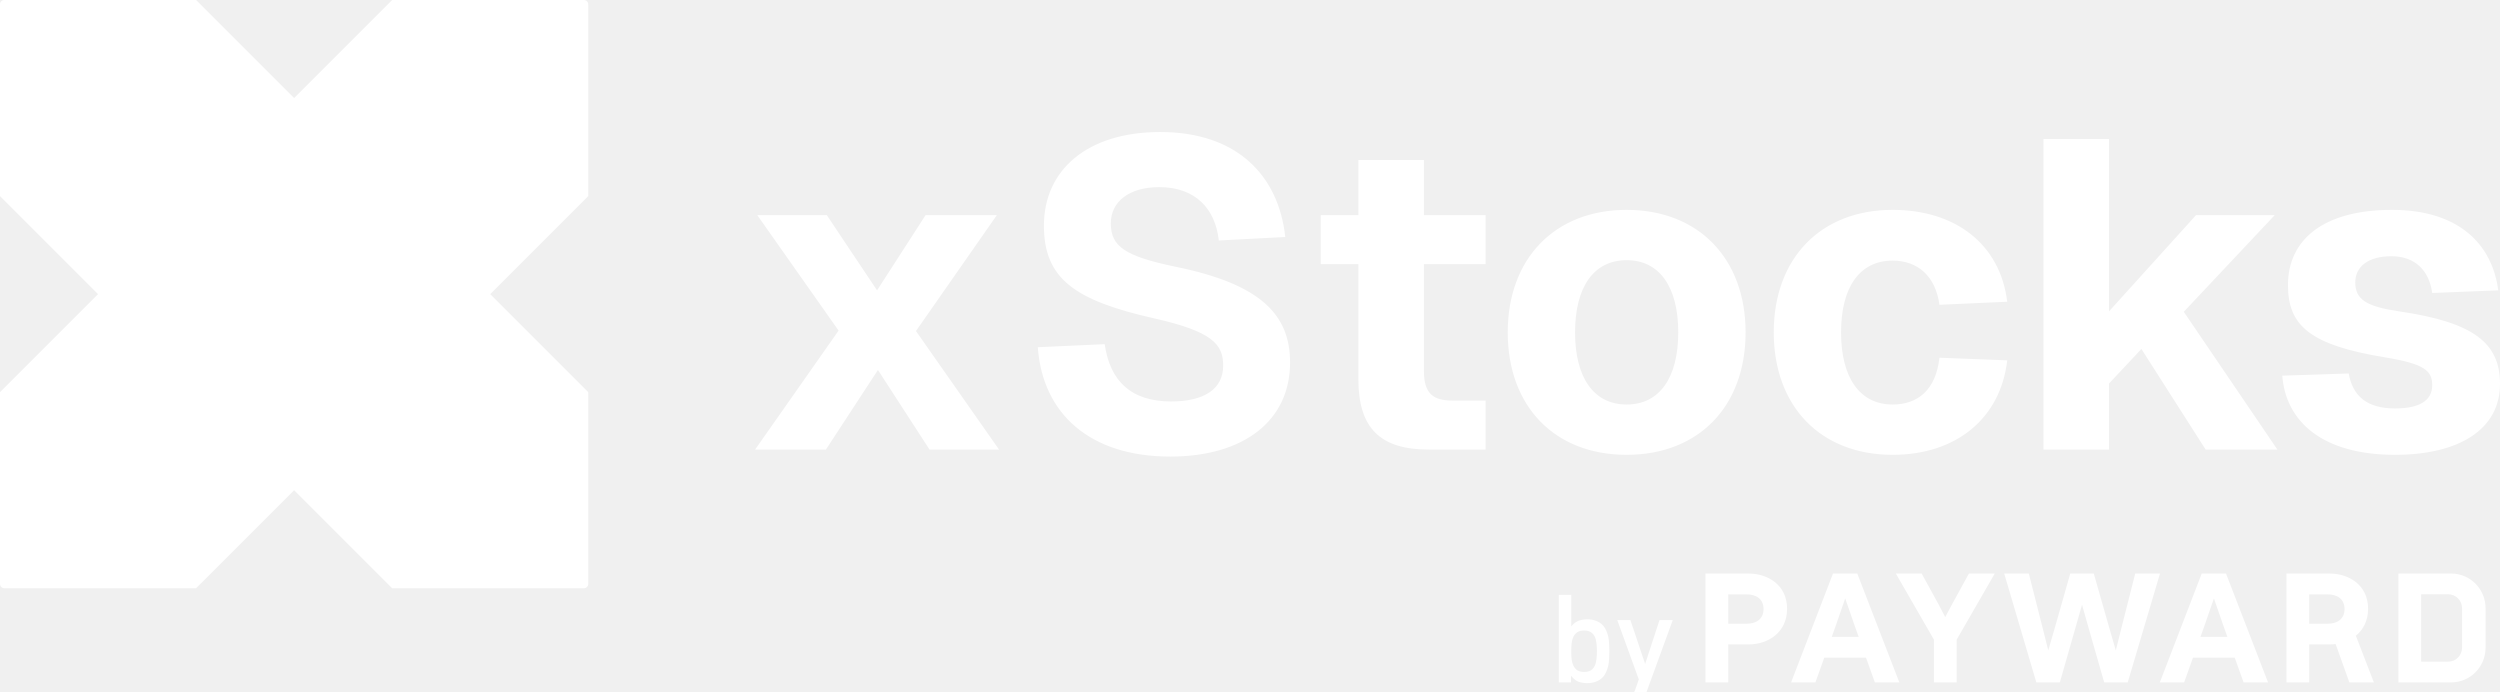
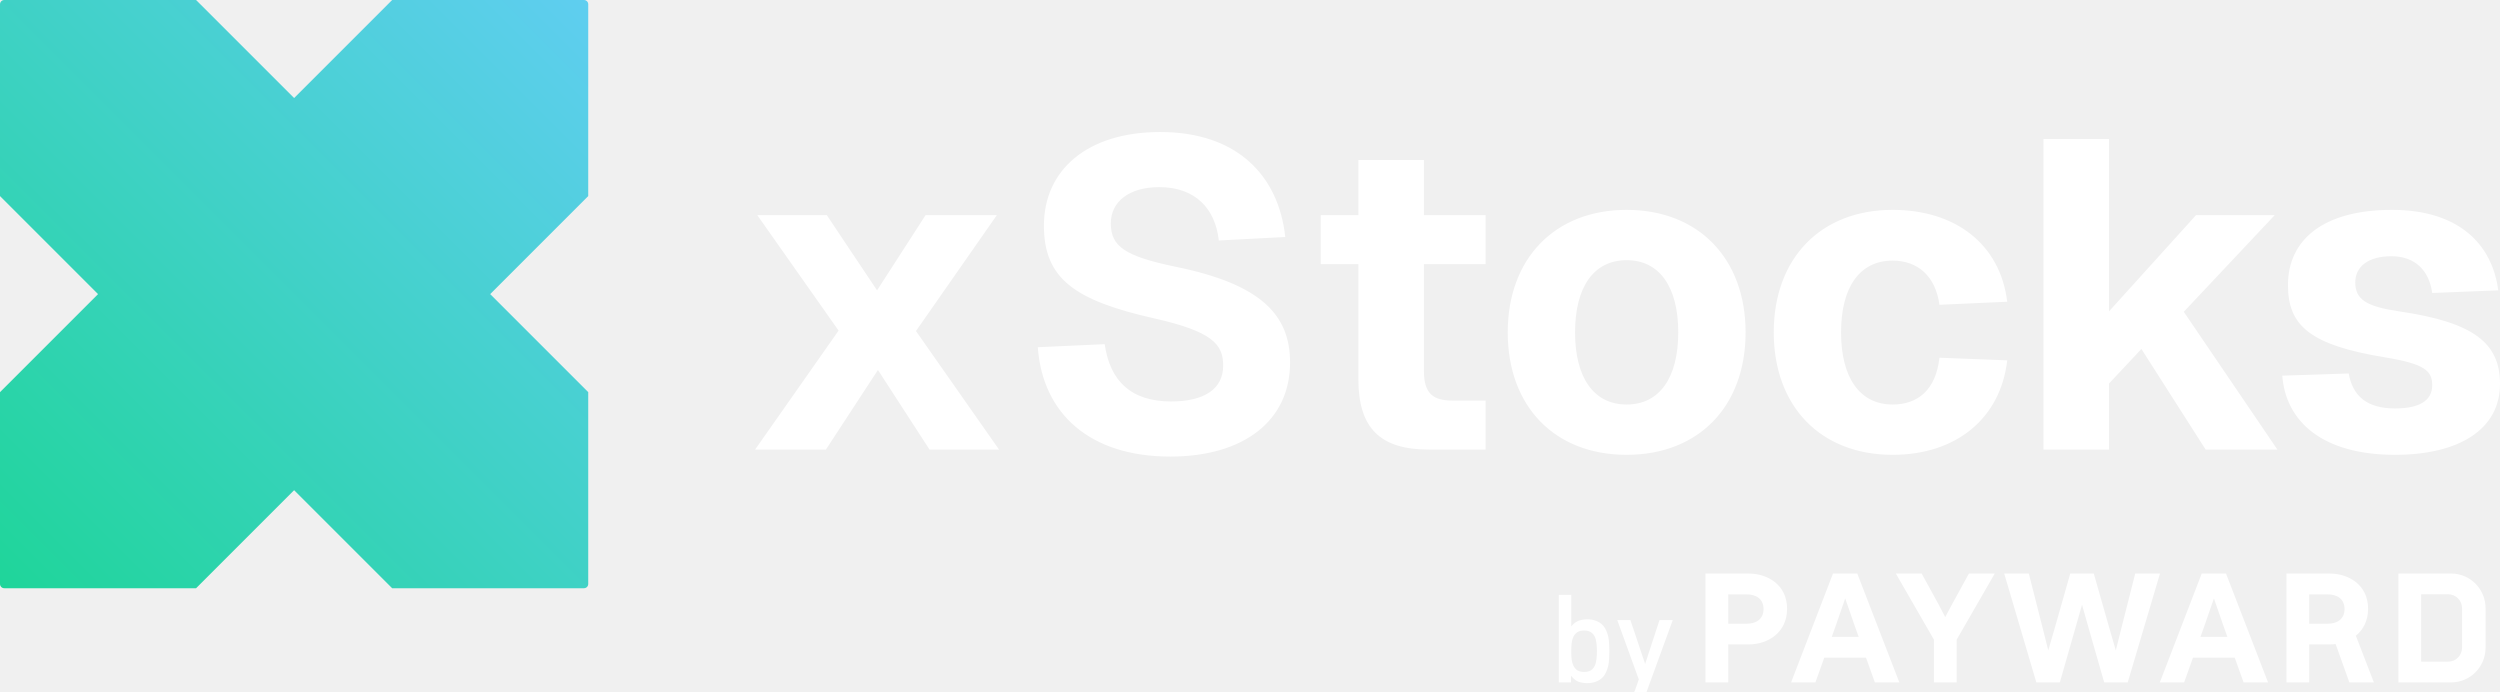
<svg xmlns="http://www.w3.org/2000/svg" viewBox="0 0 170 47">
+   <linearGradient id="xstocks-logo-gradient" gradientTransform="matrix(40 -40 40 40 0 40)" gradientUnits="userSpaceOnUse" x1="0" x2="1" y1="0" y2="0">
+     <stop offset="0" stop-color="#1fd59a" />
+     <stop offset="1" stop-color="#5fcef0" />
+   </linearGradient>
  <g fill-rule="nonzero">
-     <path d="m40 .291c0-.161-.13-.291-.291-.291h-13.042l-6.667 6.667-6.667-6.667h-13.042c-.161 0-.291.13-.291.291v13.042l6.667 6.667-6.667 6.667v13.042c0 .161.13.291.291.291h13.042l6.667-6.667 6.667 6.667h13.042c.161 0 .291-.13.291-.291v-13.042l-6.667-6.667 6.667-6.667v-13.042z" fill="#ffffff" />
+     <path d="m40 .291c0-.161-.13-.291-.291-.291h-13.042l-6.667 6.667-6.667-6.667h-13.042c-.161 0-.291.13-.291.291v13.042l6.667 6.667-6.667 6.667v13.042c0 .161.13.291.291.291h13.042l6.667-6.667 6.667 6.667h13.042c.161 0 .291-.13.291-.291v-13.042l-6.667-6.667 6.667-6.667v-13.042z" fill="url(#xstocks-logo-gradient)" />
    <path d="m51.346 30.571 5.678-8.09-5.53-7.853h4.727l3.419 5.116 3.3-5.116h4.847l-5.501 7.882 5.649 8.061h-4.727l-3.508-5.413-3.538 5.413zm28.233.476c-5.471 0-8.682-2.915-9.009-7.436l4.549-.208c.357 2.498 1.784 3.896 4.519 3.896 2.23 0 3.538-.833 3.538-2.439 0-1.457-.743-2.32-4.697-3.212-5.411-1.22-7.493-2.707-7.493-6.306 0-3.777 2.944-6.365 7.909-6.365 5.232 0 8.057 2.974 8.503 7.139l-4.519.237c-.238-2.201-1.636-3.628-4.044-3.628-2.051 0-3.3.981-3.3 2.468 0 1.577.981 2.231 4.4 2.945 5.857 1.19 7.79 3.302 7.79 6.514 0 3.956-3.152 6.395-8.146 6.395zm17.577-.476c-3.301 0-4.787-1.457-4.787-4.789v-7.822h-2.557v-3.332h2.557v-3.747h4.459v3.747h4.193v3.332h-4.193v7.287c0 1.547.655 1.993 1.963 1.993h2.23v3.331zm13.456.357c-4.875 0-8.086-3.272-8.086-8.328 0-5.027 3.211-8.329 8.086-8.329 4.877 0 8.088 3.302 8.088 8.329 0 5.056-3.211 8.328-8.088 8.328zm0-3.421c2.231 0 3.509-1.814 3.509-4.907 0-3.094-1.278-4.908-3.509-4.908-2.228 0-3.508 1.814-3.508 4.908 0 3.093 1.28 4.907 3.508 4.907zm18.088 3.421c-4.905 0-8.085-3.302-8.085-8.328 0-5.027 3.18-8.329 8.085-8.329 4.253 0 7.314 2.32 7.791 6.247l-4.609.208c-.268-1.963-1.486-3.004-3.182-3.004-2.228 0-3.508 1.784-3.508 4.878 0 3.093 1.28 4.907 3.508 4.907 1.726 0 2.944-1.011 3.182-3.182l4.609.178c-.447 3.926-3.449 6.425-7.791 6.425zm10.255-.357v-21.118h4.459v11.719l5.917-6.544h5.351l-6.184 6.574 6.364 9.369h-4.878l-4.369-6.841-2.201 2.35v4.491zm23.909.357c-4.934 0-7.433-2.261-7.67-5.384l4.518-.148c.268 1.516 1.219 2.379 3.152 2.379 1.605 0 2.527-.506 2.527-1.576 0-.982-.505-1.458-3.24-1.904-5.055-.833-6.57-2.141-6.57-4.908 0-3.063 2.378-5.116 7.075-5.116 4.489 0 6.809 2.291 7.225 5.473l-4.49.179c-.208-1.547-1.189-2.499-2.764-2.499-1.606 0-2.469.714-2.469 1.785 0 1.16.773 1.636 2.974 1.963 5.114.743 6.868 2.171 6.868 4.937 0 3.094-2.796 4.819-7.136 4.819z" fill="#ffffff" />
    <path d="M109.437 44.279C109.437 44.441 109.431 44.605 109.42 44.772C109.414 44.94 109.395 45.104 109.362 45.266C109.329 45.422 109.279 45.569 109.213 45.709C109.152 45.848 109.07 45.971 108.965 46.077C108.849 46.194 108.7 46.286 108.517 46.353C108.341 46.42 108.148 46.453 107.938 46.453C107.706 46.453 107.502 46.42 107.325 46.353C107.154 46.28 106.988 46.147 106.828 45.951V46.403H106V40.449H106.845V42.59C106.999 42.406 107.165 42.28 107.342 42.214C107.518 42.147 107.72 42.113 107.946 42.113C108.156 42.113 108.349 42.147 108.526 42.214C108.703 42.28 108.849 42.373 108.965 42.489C109.07 42.596 109.152 42.718 109.213 42.858C109.279 42.997 109.329 43.145 109.362 43.301C109.395 43.457 109.414 43.618 109.42 43.786C109.431 43.953 109.437 44.117 109.437 44.279ZM108.592 44.279C108.592 44.089 108.581 43.911 108.559 43.744C108.542 43.571 108.504 43.42 108.443 43.292C108.382 43.164 108.294 43.064 108.178 42.991C108.062 42.913 107.91 42.874 107.723 42.874C107.529 42.874 107.375 42.913 107.259 42.991C107.148 43.064 107.06 43.164 106.994 43.292C106.933 43.42 106.892 43.571 106.87 43.744C106.853 43.911 106.845 44.089 106.845 44.279C106.845 44.468 106.853 44.65 106.87 44.823C106.892 44.99 106.933 45.14 106.994 45.274C107.06 45.402 107.148 45.505 107.259 45.584C107.375 45.656 107.529 45.692 107.723 45.692C107.91 45.692 108.062 45.656 108.178 45.584C108.294 45.505 108.382 45.402 108.443 45.274C108.504 45.14 108.542 44.99 108.559 44.823C108.581 44.65 108.592 44.468 108.592 44.279ZM111.894 47.248C111.816 47.471 111.714 47.646 111.587 47.774C111.472 47.891 111.339 47.972 111.19 48.017C111.041 48.062 110.886 48.084 110.726 48.084H110.387V47.315H110.602C110.779 47.315 110.909 47.281 110.991 47.214C111.074 47.153 111.146 47.036 111.206 46.863L111.438 46.202L109.973 42.163H110.867L111.869 45.149L112.846 42.163H113.749L111.894 47.248ZM166.697 39C167.981 39.008 169.019 40.062 169.019 41.36V44.058C169.011 45.355 167.968 46.403 166.682 46.403H163.089V39H166.697ZM164.639 44.993H166.478C166.998 44.993 167.42 44.568 167.42 44.043V41.36C167.42 40.835 166.998 40.41 166.478 40.41H164.639V44.993ZM158.42 39.002C159.72 39.002 161.03 39.778 161.03 41.395C161.03 42.216 160.696 42.826 160.198 43.229L161.423 46.402H159.755L158.822 43.794C158.689 43.811 158.555 43.82 158.42 43.82H157.027V46.402H155.479V39.002H158.42ZM157.027 42.413H158.296C158.878 42.413 159.429 42.13 159.429 41.416C159.429 40.691 158.878 40.419 158.296 40.419H157.027V42.413ZM146.868 46.402L149.716 39.002H151.369L154.227 46.402H152.564L151.961 44.722H149.123L148.521 46.402H146.868ZM149.633 43.305H151.462L151.213 42.612C150.995 41.972 150.766 41.332 150.547 40.691C150.329 41.332 150.101 41.972 149.882 42.612L149.633 43.305ZM138.47 46.402L136.287 39.002H137.96L138.917 42.77C139.031 43.211 139.156 43.715 139.281 44.229C139.426 43.715 139.571 43.211 139.707 42.76L140.777 39.002H142.378L143.449 42.76C143.584 43.211 143.73 43.715 143.875 44.229C144 43.715 144.125 43.211 144.239 42.77L145.195 39.002H146.879L144.686 46.402H143.085L142.014 42.665L141.578 41.122L140.07 46.402H138.47ZM131.506 46.402V43.494L128.917 39.002H130.674L131.797 41.048C131.953 41.342 132.109 41.657 132.275 41.962L132.764 41.048L133.886 39.002H135.643L133.055 43.494V46.402H131.506ZM121.795 46.402L124.643 39.002H126.296L129.154 46.402H127.491L126.888 44.722H124.05L123.448 46.402H121.795ZM124.56 43.305H126.389L126.14 42.612C125.921 41.972 125.693 41.332 125.474 40.691C125.256 41.332 125.028 41.972 124.809 42.612L124.56 43.305ZM115.971 46.402V39.002H118.913C120.212 39.002 121.522 39.778 121.522 41.395C121.522 43.022 120.212 43.82 118.913 43.82H117.52V46.402H115.971ZM117.52 42.413H118.788C119.37 42.413 119.921 42.13 119.921 41.416C119.921 40.691 119.37 40.419 118.788 40.419H117.52V42.413Z" fill="#ffffff" />
  </g>
</svg>
